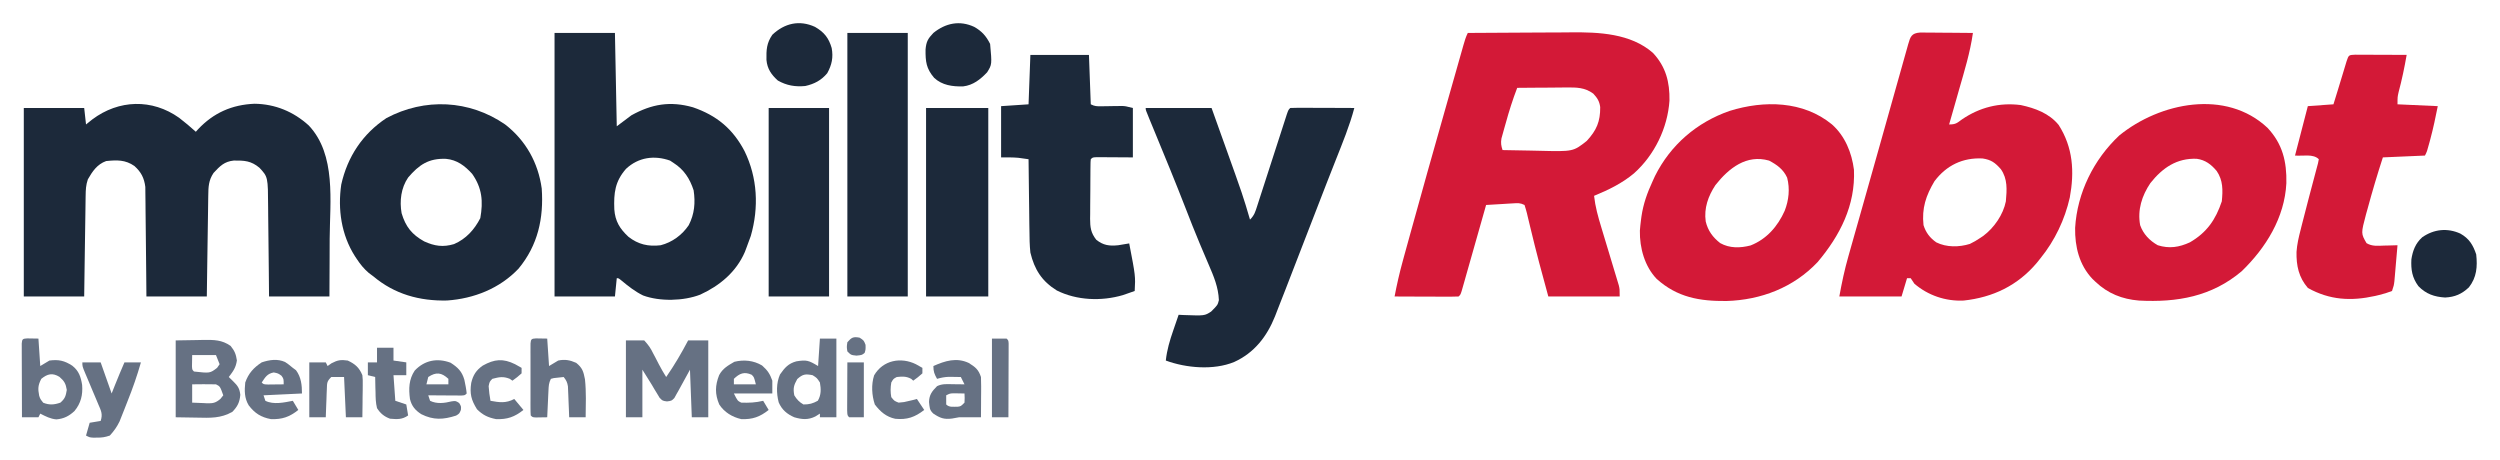
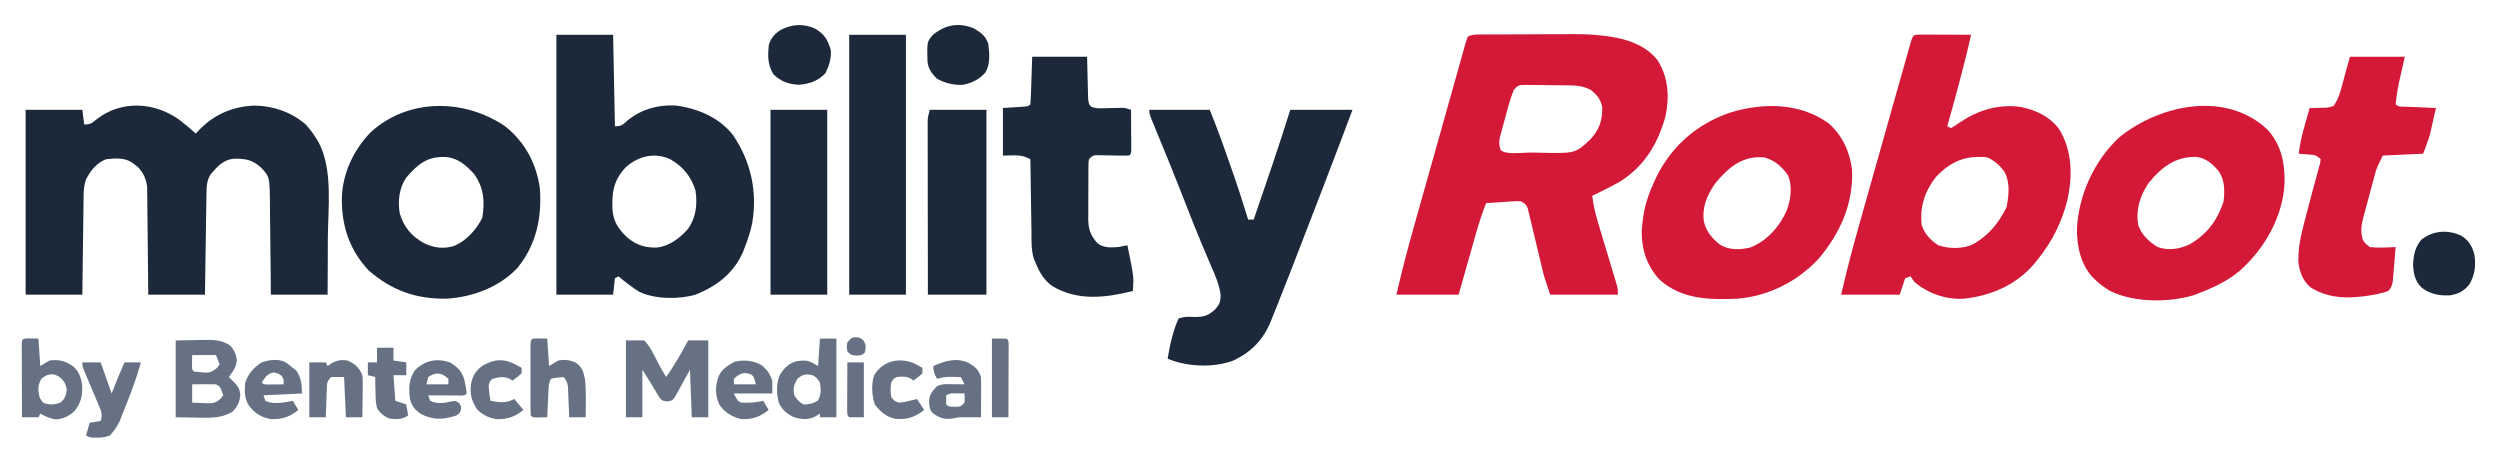
<svg xmlns="http://www.w3.org/2000/svg" width="1366" height="251" viewBox="0 0 1366 251" role="img" aria-label="mobility Robot. by Bentech Medical">
  <g fill="#1c293a">
-     <path d="M0 0 C4.97 2.85 7.53 6.05 9.12 11.56 C10.07 16.69 9.2 20.77 6.69 25.31 C3.45 29.21 -0.37 31.2 -5.31 32.31 C-10.82 32.82 -15.45 32.07 -20.31 29.31 C-23.86 26.1 -26.08 22.93 -26.52 18.04 C-26.62 12.56 -26.46 8.88 -23.31 4.31 C-16.64 -2.01 -8.49 -3.91 0 0 Z " transform="translate(445.3125,14.6875)" />
-     <path d="M0 0 C4.15 2.33 6.55 5.04 8.69 9.31 C9.71 20.54 9.71 20.54 7.06 24.81 C3.4 28.67 -0.59 31.88 -6.07 32.52 C-11.87 32.66 -17.49 31.93 -21.89 27.85 C-26.23 22.74 -26.66 19 -26.59 12.3 C-26.19 7.99 -25.28 6.44 -22.31 3.31 C-15.62 -2.09 -7.94 -3.69 0 0 Z " transform="translate(532.3125,14.6875)" />
-     <path d="M0 0 C10.89 0 21.78 0 33 0 C33.33 16.83 33.66 33.66 34 51 C36.64 49.02 39.28 47.04 42 45 C53.11 38.85 63.18 37.1 75.62 40.62 C88.62 45.08 97.42 52.4 103.81 64.56 C110.93 79.12 111.69 95.4 107.25 110.88 C106.53 112.93 105.79 114.97 105 117 C104.67 117.87 104.35 118.74 104.01 119.64 C99.25 130.66 90.31 138.05 79.63 142.98 C70.56 146.51 57.51 146.82 48.38 143.44 C44.07 141.34 40.38 138.45 36.71 135.39 C35 134 35 134 34 134 C33.67 137.3 33.34 140.6 33 144 C22.11 144 11.22 144 0 144 C0 96.48 0 48.96 0 0 Z M39.06 74.25 C33.03 81.14 32.31 87.45 32.66 96.4 C33.13 102.9 35.66 106.99 40.38 111.38 C45.75 115.58 51.29 116.82 58 116 C64.3 114.39 69.71 110.4 73.33 105.03 C76.48 98.91 77.01 92.76 76 86 C73.9 79.56 70.73 74.66 65 71 C64.38 70.59 63.76 70.17 63.12 69.75 C54.54 66.72 45.84 67.9 39.06 74.25 Z " transform="translate(303,18)" />
-     <path d="M0 0 C10.89 0 21.78 0 33 0 C33 47.52 33 95.04 33 144 C22.11 144 11.22 144 0 144 C0 96.48 0 48.96 0 0 Z " transform="translate(463,18)" />
-     <path d="M0 0 C10.56 0 21.12 0 32 0 C32.33 8.91 32.66 17.82 33 27 C35.22 28.11 36.32 28.1 38.77 28.06 C39.52 28.05 40.26 28.05 41.02 28.04 C42.58 28.01 44.14 27.99 45.7 27.96 C46.45 27.95 47.19 27.95 47.96 27.94 C48.64 27.93 49.32 27.91 50.02 27.9 C52 28 52 28 56 29 C56 37.91 56 46.82 56 56 C45.06 55.94 45.06 55.94 41.61 55.91 C40.72 55.91 39.83 55.9 38.91 55.9 C38.45 55.9 38.45 55.9 36.13 55.89 C34 56 34 56 33 57 C32.86 58.57 32.86 58.57 32.84 60.61 C32.83 61.38 32.82 62.14 32.81 62.93 C32.81 63.35 32.81 63.35 32.8 65.45 C32.79 65.88 32.79 65.88 32.78 68.04 C32.77 69.85 32.76 71.65 32.76 73.46 C32.75 76.22 32.72 78.99 32.69 81.75 C32.68 83.5 32.68 85.26 32.67 87.02 C32.66 87.84 32.65 88.66 32.63 89.51 C32.65 94.18 33 97.2 36 101 C39.84 104.09 43.23 104.5 48 104 C50 103.68 52 103.35 54 103 C57.44 120.86 57.44 120.86 57 129 C55.63 129.49 54.25 129.96 52.88 130.44 C52.11 130.7 51.34 130.97 50.55 131.25 C38.9 134.68 25.36 134.19 14.43 128.71 C6.27 123.67 2.21 117.24 0 108 C-0.43 103.99 -0.49 100 -0.51 95.96 C-0.53 94.85 -0.55 93.73 -0.57 92.57 C-0.61 89.63 -0.64 86.68 -0.67 83.74 C-0.7 80.72 -0.75 77.71 -0.79 74.69 C-0.88 68.79 -0.94 62.9 -1 57 C-2.19 56.83 -3.37 56.66 -4.56 56.5 C-4.89 56.45 -4.89 56.45 -6.57 56.22 C-9.7 55.94 -12.85 56 -16 56 C-16 46.76 -16 37.52 -16 28 C-11.05 27.67 -6.1 27.34 -1 27 C-0.67 18.09 -0.34 9.18 0 0 Z " transform="translate(563,30)" />
-     <path d="M0 0 C3.15 2.42 6.17 4.96 9.12 7.63 C9.52 7.18 9.92 6.73 10.33 6.27 C18.8 -2.73 28.87 -7.17 41.18 -7.68 C52.44 -7.55 62.55 -3.35 70.82 4.18 C85.89 20.13 82.38 45.74 82.25 66 C82.23 70.21 82.22 74.42 82.21 78.62 C82.19 84.96 82.15 91.29 82.12 97.63 C71.23 97.63 60.34 97.63 49.12 97.63 C49.08 93.32 49.04 89.01 49 84.57 C48.97 81.82 48.94 79.08 48.91 76.34 C48.85 71.99 48.8 67.64 48.77 63.29 C48.74 59.79 48.7 56.28 48.65 52.77 C48.64 51.44 48.63 50.1 48.62 48.77 C48.53 32.31 48.53 32.31 43.89 27.3 C39.31 23.48 35.67 23.29 29.88 23.35 C24.69 23.88 22.31 26.34 18.8 30.13 C16.04 34.23 15.98 37.8 15.91 42.68 C15.9 43.28 15.89 43.87 15.88 44.49 C15.85 46.45 15.83 48.4 15.8 50.36 C15.78 51.73 15.76 53.09 15.74 54.45 C15.68 58.03 15.63 61.6 15.58 65.18 C15.53 69.48 15.46 73.77 15.39 78.07 C15.3 84.59 15.21 91.11 15.12 97.63 C4.23 97.63 -6.66 97.63 -17.88 97.63 C-17.92 93.15 -17.96 88.67 -18 84.06 C-18.03 81.21 -18.06 78.37 -18.09 75.53 C-18.15 71.02 -18.2 66.51 -18.23 62 C-18.26 58.36 -18.3 54.72 -18.35 51.09 C-18.36 49.7 -18.37 48.32 -18.38 46.93 C-18.39 44.98 -18.42 43.04 -18.45 41.09 C-18.46 39.99 -18.47 38.88 -18.48 37.74 C-19.11 32.86 -20.73 29.67 -24.45 26.32 C-29.41 22.88 -33.96 23.03 -39.88 23.63 C-44.8 25.38 -47.39 29.28 -49.88 33.63 C-50.95 36.83 -51.04 39.2 -51.09 42.57 C-51.1 43.16 -51.11 43.76 -51.12 44.37 C-51.15 46.34 -51.17 48.3 -51.2 50.27 C-51.22 51.63 -51.24 52.99 -51.26 54.36 C-51.32 57.94 -51.37 61.53 -51.42 65.11 C-51.47 69.42 -51.54 73.72 -51.61 78.02 C-51.7 84.56 -51.79 91.09 -51.88 97.63 C-62.77 97.63 -73.66 97.63 -84.88 97.63 C-84.88 63.64 -84.88 29.65 -84.88 -5.37 C-73.99 -5.37 -63.1 -5.37 -51.88 -5.37 C-51.72 -3.89 -51.72 -3.89 -50.88 3.63 C-49.75 2.72 -48.61 1.81 -47.45 0.88 C-32.98 -9.97 -14.8 -10.51 0 0 Z " transform="translate(97.88281,64.37109)" />
-     <path d="M0 0 C11.3 8.74 18.07 20.94 20 35 C21.14 51.2 17.94 65.99 7.31 78.81 C-2.98 89.63 -17.01 95.17 -31.72 96.19 C-46.77 96.53 -60.39 92.76 -72 83 C-72.81 82.39 -73.63 81.79 -74.47 81.16 C-77.16 78.86 -79.13 76.43 -81.06 73.5 C-81.41 72.98 -81.75 72.46 -82.1 71.93 C-89.51 60.27 -91.51 46.37 -89.54 32.84 C-86.14 17.65 -77.9 5.17 -64.88 -3.46 C-43.9 -14.64 -19.53 -13.45 0 0 Z M-53 29 C-56.88 34.69 -57.74 41.76 -56.56 48.5 C-54.38 55.85 -50.94 60.16 -44.25 63.88 C-38.6 66.47 -33.9 67.17 -27.91 65.37 C-21.38 62.57 -16.76 57.45 -13.56 51.19 C-11.94 42 -12.55 34.79 -18 27 C-22.02 22.58 -26.24 19.35 -32.32 18.79 C-41.75 18.43 -47.01 21.98 -53 29 Z " transform="translate(276,68)" />
-     <path d="M0 0 C10.89 0 21.78 0 33 0 C33 33.99 33 67.98 33 103 C22.11 103 11.22 103 0 103 C0 69.01 0 35.02 0 0 Z " transform="translate(420,59)" />
-     <path d="M0 0 C11.22 0 22.44 0 34 0 C34 33.99 34 67.98 34 103 C22.78 103 11.56 103 0 103 C0 69.01 0 35.02 0 0 Z " transform="translate(506,59)" />
-     <path d="M0 0 C11.88 0 23.76 0 36 0 C37.65 4.62 39.3 9.24 41 14 C42.5 18.18 42.5 18.18 43.12 19.9 C53.19 48.01 53.19 48.01 57 61 C59.43 58.57 59.9 56.73 60.96 53.46 C61.14 52.9 61.32 52.34 61.51 51.75 C62.12 49.89 62.72 48.02 63.32 46.15 C63.74 44.86 64.16 43.56 64.58 42.27 C65.69 38.86 66.79 35.45 67.89 32.03 C69.65 26.57 71.42 21.11 73.19 15.64 C73.81 13.73 74.43 11.82 75.04 9.91 C75.42 8.74 75.8 7.57 76.17 6.41 C76.5 5.38 76.83 4.36 77.17 3.31 C78 1 78 1 79 0 C81.59 -0.09 84.16 -0.12 86.75 -0.1 C87.53 -0.1 88.3 -0.09 89.1 -0.09 C91.59 -0.09 94.08 -0.08 96.56 -0.06 C98.24 -0.06 99.93 -0.05 101.61 -0.05 C105.74 -0.04 109.87 -0.02 114 0 C111.43 9.75 107.57 19.02 103.88 28.38 C102.43 32.05 100.99 35.73 99.54 39.41 C99.17 40.35 98.8 41.3 98.42 42.28 C95.02 50.91 91.69 59.57 88.36 68.24 C85.23 76.36 82.08 84.48 78.93 92.6 C78.05 94.87 77.17 97.14 76.3 99.41 C75.06 102.61 73.81 105.8 72.54 108.99 C71.91 110.61 71.28 112.23 70.66 113.85 C66.23 124.9 59.34 133.81 48.31 138.81 C37.1 143.4 22.14 142.12 11 138 C11.61 132.21 13.16 127.05 15.06 121.56 C15.34 120.74 15.63 119.91 15.92 119.06 C16.61 117.04 17.3 115.02 18 113 C18.94 113.05 19.88 113.09 20.85 113.14 C32.2 113.54 32.2 113.54 35.75 111.25 C39.33 107.67 39.33 107.67 40 105 C39.72 97.93 37.2 92.02 34.43 85.61 C33.03 82.38 31.67 79.13 30.3 75.88 C30.02 75.22 29.74 74.55 29.45 73.87 C26.77 67.5 24.25 61.07 21.75 54.62 C16.4 40.85 10.78 27.19 5.13 13.53 C4.79 12.71 4.45 11.88 4.1 11.03 C3.45 9.47 2.81 7.91 2.16 6.34 C0 1.11 0 1.11 0 0 Z " transform="translate(626,59)" />
-     <path d="M0 0 C4.8 2.69 6.95 6.16 8.69 11.38 C9.42 18.11 8.97 23.92 4.69 29.38 C0.81 33.05 -2.98 34.68 -8.31 34.94 C-14.21 34.58 -18.77 33 -22.92 28.71 C-26.33 24.06 -27.02 19.76 -26.73 14.06 C-25.99 9.29 -24.46 5.31 -20.82 2.03 C-14.44 -2.42 -7.09 -3.2 0 0 Z " transform="translate(1344.312,127.625)" />
+     <path d="M0 0 C5.07 2.88 7.06 6.17 8.62 11.69 C9.04 16.23 7.71 20.34 5.69 24.38 C1.59 28.69 -2.85 30.15 -8.69 30.69 C-14.23 30.49 -18.87 28.85 -22.75 24.88 C-25.87 19.89 -25.79 15.09 -25.31 9.38 C-24.38 5.62 -22.45 3.26 -19.31 1.06 C-13.07 -2.45 -6.59 -2.98 0 0 Z " transform="translate(445.3125,15.625)" />
+     <path d="M0 0 C3.72 2.16 6.36 4.19 7.69 8.38 C8.37 13.54 8.86 19.2 6.19 23.88 C2.99 27.68 -1.48 29.89 -6.33 30.72 C-11.32 30.95 -15.95 29.83 -20.31 27.38 C-23.24 24.69 -25.19 21.75 -25.55 17.77 C-25.8 7.23 -25.8 7.23 -22.7 3.55 C-15.97 -2.17 -8.13 -3.59 0 0 Z " transform="translate(532.3125,15.625)" />
+     <path d="M0 0 C10.23 0 20.46 0 31 0 C31.33 16.5 31.66 33 32 50 C35.71 50 36.22 49.16 38.94 46.75 C46.57 40.66 55.2 38.24 64.93 38.62 C76.88 40.11 88.68 45 96.34 54.56 C106.32 69.21 109.92 85.48 107 103 C106.07 107.48 104.66 111.74 103 116 C102.66 116.88 102.32 117.77 101.98 118.68 C96.85 130.37 87.58 137.4 76 142 C66.76 144.67 53.82 144.58 45.16 140.36 C41.19 137.86 37.55 135.05 34 132 C33.34 132.33 32.68 132.66 32 133 C31.67 135.97 31.34 138.94 31 142 C20.77 142 10.54 142 0 142 C0 95.14 0 48.28 0 0 Z M37.56 72.75 C31.18 79.9 30.29 86 30.66 95.4 C31.16 102.26 33.94 106.24 38.88 110.88 C43.91 114.96 48.55 116.46 55 116.24 C61.99 115.4 67.39 111.13 72 106 C76.39 99.6 77.13 92.58 76 85 C73.54 77.27 69.08 71.82 62.01 67.89 C53.37 64.05 44.29 66.4 37.56 72.75 Z " transform="translate(304,19)" />
+     <path d="M0 0 C10.23 0 20.46 0 31 0 C31 46.86 31 93.72 31 142 C20.77 142 10.54 142 0 142 C0 95.14 0 48.28 0 0 Z " transform="translate(464,19)" />
+     <path d="M0 0 C9.9 0 19.8 0 30 0 C30.31 12.88 30.31 12.88 30.39 16.93 C30.42 17.98 30.45 19.03 30.49 20.12 C30.51 21.2 30.54 22.27 30.57 23.39 C31 26 31 26 32.29 27.36 C34.29 28.11 35.77 28.21 37.91 28.16 C38.65 28.15 39.39 28.14 40.16 28.13 C40.55 28.12 40.55 28.12 42.5 28.06 C44.03 28.03 45.56 28 47.09 27.97 C47.43 27.96 47.43 27.96 49.15 27.92 C51 28 51 28 54 29 C54.03 32.98 54.05 36.96 54.06 40.94 C54.07 42.07 54.08 43.21 54.09 44.38 C54.09 45.46 54.09 46.54 54.1 47.65 C54.1 48.65 54.11 49.65 54.11 50.68 C54 53 54 53 53 54 C51.53 54.06 50.06 54.06 48.6 54.03 C48.15 54.02 48.15 54.02 45.9 53.99 C44.01 53.96 42.12 53.92 40.24 53.87 C39.34 53.86 38.45 53.85 37.54 53.84 C36.71 53.82 35.89 53.81 35.05 53.79 C33 54 33 54 31 56 C30.74 57.69 30.74 57.69 30.73 59.73 C30.72 60.49 30.71 61.26 30.7 62.04 C30.7 62.46 30.7 62.46 30.7 64.55 C30.7 64.98 30.7 64.98 30.69 67.13 C30.68 68.93 30.68 70.74 30.68 72.54 C30.69 75.29 30.66 78.04 30.64 80.79 C30.64 82.55 30.64 84.3 30.64 86.05 C30.63 86.87 30.62 87.69 30.61 88.54 C30.65 94.18 31.77 97.39 35.5 101.75 C38.85 104.54 42.87 104.29 47 104 C48.67 103.69 50.34 103.36 52 103 C55.57 120.34 55.57 120.34 55 128 C40.19 131.73 24.85 133.58 11.06 125.38 C6.54 122.08 4.12 118.11 2 113 C1.66 112.2 1.32 111.41 0.97 110.59 C-0.65 105.64 -0.36 100.41 -0.41 95.26 C-0.43 94.13 -0.45 93.01 -0.47 91.85 C-0.52 88.88 -0.56 85.92 -0.6 82.95 C-0.64 79.91 -0.69 76.87 -0.74 73.84 C-0.84 67.89 -0.92 61.95 -1 56 C-6.34 53.15 -9.11 54 -16 54 C-16 45.42 -16 36.84 -16 28 C-9.06 27.56 -9.06 27.56 -6.88 27.43 C-2.11 27.11 -2.11 27.11 -1 26 C-0.84 24.08 -0.75 22.15 -0.68 20.21 C-0.65 19.16 -0.61 18.11 -0.57 17.02 C-0.55 16.35 -0.55 16.35 -0.44 12.94 C-0.29 8.67 -0.15 4.4 0 0 Z " transform="translate(564,31)" />
+     <path d="M0 0 C3.15 2.42 6.17 4.96 9.12 7.63 C9.52 7.18 9.92 6.73 10.33 6.27 C18.8 -2.73 28.87 -7.17 41.18 -7.68 C51.38 -7.56 61.41 -4.13 69.12 2.63 C71.47 5.12 73.34 7.7 75.12 10.63 C75.51 11.27 75.9 11.92 76.3 12.58 C84.1 27.58 81.36 48.12 81.25 64.54 C81.23 68.68 81.22 72.81 81.21 76.95 C81.19 83.17 81.15 89.4 81.12 95.63 C70.89 95.63 60.66 95.63 50.12 95.63 C50.08 91.39 50.04 87.15 50 82.79 C49.97 80.09 49.94 77.39 49.91 74.69 C49.85 70.42 49.8 66.14 49.77 61.87 C49.74 58.42 49.7 54.97 49.65 51.52 C49.64 50.21 49.63 48.9 49.62 47.59 C49.53 31.19 49.53 31.19 44.58 26.03 C39.79 21.83 36.21 21.28 29.88 21.35 C23.93 21.95 20.78 25.68 17.1 30.07 C14.87 33.62 14.97 37.49 14.91 41.59 C14.9 42.18 14.89 42.76 14.88 43.37 C14.85 45.29 14.83 47.22 14.8 49.14 C14.78 50.48 14.76 51.82 14.74 53.16 C14.68 56.68 14.63 60.2 14.58 63.72 C14.53 67.94 14.46 72.17 14.39 76.39 C14.3 82.8 14.21 89.22 14.12 95.63 C3.89 95.63 -6.34 95.63 -16.88 95.63 C-16.92 91.22 -16.96 86.82 -17 82.28 C-17.03 79.48 -17.06 76.68 -17.09 73.88 C-17.15 69.45 -17.2 65.01 -17.23 60.57 C-17.26 56.99 -17.3 53.41 -17.35 49.83 C-17.36 48.47 -17.37 47.11 -17.38 45.75 C-17.39 43.83 -17.42 41.92 -17.45 40 C-17.46 38.91 -17.47 37.83 -17.48 36.7 C-18.03 32.46 -19.45 29.16 -22.42 25.98 C-22.92 25.6 -23.43 25.21 -23.95 24.82 C-24.45 24.42 -24.96 24.02 -25.48 23.61 C-29.8 20.59 -34.82 21.11 -39.88 21.63 C-45.05 23.56 -48.64 28.04 -50.97 32.91 C-52 35.98 -52.16 38.47 -52.2 41.7 C-52.21 42.29 -52.22 42.88 -52.23 43.48 C-52.26 45.4 -52.28 47.32 -52.3 49.24 C-52.32 50.58 -52.34 51.92 -52.36 53.26 C-52.41 56.77 -52.45 60.28 -52.48 63.79 C-52.53 68 -52.59 72.22 -52.65 76.44 C-52.74 82.84 -52.81 89.23 -52.88 95.63 C-63.11 95.63 -73.34 95.63 -83.88 95.63 C-83.88 62.3 -83.88 28.97 -83.88 -5.37 C-73.65 -5.37 -63.42 -5.37 -52.88 -5.37 C-52.55 -2.73 -52.22 -0.09 -51.88 2.63 C-48.34 2.63 -47.79 2 -45.13 -0.18 C-31.63 -10.69 -13.69 -9.72 0 0 Z " transform="translate(97.88281,65.37109)" />
+     <path d="M0 0 C10.85 8.62 17.13 20.38 19 34 C20.11 49.91 17.07 64.57 6.81 77.31 C-3.2 87.92 -17.42 93.2 -31.72 94.19 C-48.38 94.57 -62.1 89.69 -74.56 78.75 C-85.21 67.42 -89.5 54.05 -89.21 38.69 C-88.65 25.26 -82.72 12.87 -73.47 3.25 C-52.94 -15.46 -22.33 -15.18 0 0 Z M-54 28 C-57.9 33.67 -58.7 40.73 -57.6 47.46 C-55.38 55.13 -51.12 60.09 -44.19 63.94 C-38.57 66.48 -33.89 67.12 -27.94 65.41 C-21.06 62.51 -15.91 56.66 -12.5 50.12 C-11.03 40.95 -11.51 33.76 -17 26 C-21.35 21.27 -25.75 17.39 -32.32 16.79 C-42.56 16.39 -47.47 20.48 -54 28 Z " transform="translate(276,69)" />
+     <path d="M0 0 C10.23 0 20.46 0 31 0 C31 33.33 31 66.66 31 101 C20.77 101 10.54 101 0 101 C0 67.67 0 34.34 0 0 Z " transform="translate(421,60)" />
+     <path d="M0 0 C10.23 0 20.46 0 31 0 C31 33.33 31 66.66 31 101 C20.44 101 9.88 101 -1 101 C-1.02 88.42 -1.04 75.84 -1.05 63.27 C-1.06 57.43 -1.06 51.58 -1.08 45.74 C-1.09 40.11 -1.09 34.48 -1.09 28.84 C-1.1 26.69 -1.1 24.54 -1.11 22.39 C-1.11 19.38 -1.11 16.37 -1.11 13.36 C-1.12 12.47 -1.12 11.57 -1.12 10.65 C-1.12 9.83 -1.12 9.01 -1.12 8.16 C-1.12 7.45 -1.12 6.74 -1.12 6.01 C-1 4 -1 4 0 0 Z " transform="translate(508,60)" />
+     <path d="M0 0 C10.89 0 21.78 0 33 0 C35.38 5.94 37.72 11.83 39.84 17.85 C40.09 18.55 40.34 19.26 40.59 19.98 C41.11 21.45 41.64 22.93 42.15 24.4 C42.93 26.6 43.71 28.8 44.49 31 C47.89 40.6 51.03 50.26 54 60 C54.99 60 55.98 60 57 60 C63.87 40.06 70.73 20.14 77 0 C88.22 0 99.44 0 111 0 C106.27 12.67 101.46 25.31 96.62 37.94 C96.24 38.95 95.85 39.96 95.45 41.01 C89.78 55.81 84.07 70.6 78.31 85.38 C77.99 86.2 77.67 87.03 77.34 87.88 C75.24 93.26 73.13 98.63 71 104 C70.69 104.78 70.38 105.56 70.06 106.37 C69.13 108.7 68.19 111.02 67.25 113.34 C66.98 114.04 66.7 114.73 66.41 115.45 C62.22 125.72 55.85 132.26 45.84 137.03 C34.97 141.06 20.6 140.47 10 136 C11.25 128.55 12.81 120.89 16 114 C19.14 112.95 21.04 113.02 24.31 113.19 C29.66 113.23 32.07 112.63 36 109 C38.56 106.02 39.02 104.6 38.9 100.66 C38.08 94.98 35.69 89.84 33.43 84.61 C32.03 81.38 30.67 78.13 29.31 74.89 C29.03 74.23 28.75 73.56 28.46 72.88 C25.76 66.46 23.21 59.99 20.69 53.5 C17.51 45.34 14.28 37.2 10.98 29.09 C10.63 28.24 10.29 27.39 9.93 26.52 C8.22 22.31 6.5 18.11 4.77 13.91 C4.15 12.37 3.52 10.84 2.89 9.3 C2.6 8.59 2.31 7.88 2.01 7.15 C0 2.23 0 2.23 0 0 Z " transform="translate(628,60)" />
+     <path d="M0 0 C4.39 2.51 6.36 5.68 7.69 10.5 C8.59 16.43 8.04 21.58 5 26.8 C2.1 30.55 -1.06 32.15 -5.71 32.88 C-11.64 33.17 -16.56 32.18 -21.31 28.5 C-24.83 24.84 -25.59 21.04 -25.81 16.06 C-25.58 10.84 -24.72 6.57 -21.31 2.5 C-15 -2.53 -7.33 -3.05 0 0 Z " transform="translate(1344.312,128.5)" />
  </g>
  <g fill="#d31937">
-     <path d="M0 0 C8.98 -0.07 17.96 -0.12 26.94 -0.16 C31.11 -0.17 35.29 -0.19 39.46 -0.23 C43.5 -0.26 47.54 -0.28 51.58 -0.28 C53.1 -0.29 54.63 -0.3 56.16 -0.32 C71.57 -0.48 89.01 0.22 101.19 10.92 C108.23 18.49 110.37 26.81 110.2 36.99 C109.19 51.98 101.98 66.75 90.8 76.73 C84.27 82.19 76.83 85.79 69 89 C69.66 94.96 71.19 100.44 72.94 106.17 C73.08 106.65 73.08 106.65 73.81 109.07 C75.03 113.14 76.27 117.21 77.5 121.28 C78.4 124.26 79.3 127.25 80.19 130.23 C80.33 130.69 80.33 130.69 81.04 133.02 C81.17 133.45 81.17 133.45 81.82 135.62 C82.05 136.37 82.28 137.12 82.51 137.9 C83 140 83 140 83 144 C70.13 144 57.26 144 44 144 C40.56 131.62 37.27 119.25 34.29 106.76 C33.79 104.66 33.28 102.56 32.77 100.46 C32.62 99.83 32.47 99.19 32.32 98.53 C31.94 97 31.48 95.5 31 94 C28.6 92.8 27.32 92.96 24.65 93.12 C24.22 93.15 24.22 93.15 22.07 93.27 C21.18 93.32 20.29 93.38 19.38 93.44 C18.48 93.49 17.58 93.54 16.66 93.6 C14.44 93.73 12.22 93.86 10 94 C9.83 94.61 9.65 95.22 9.48 95.85 C7.85 101.61 6.21 107.36 4.58 113.11 C3.73 116.07 2.89 119.03 2.06 121.99 C1.09 125.39 0.13 128.79 -0.84 132.18 C-1.14 133.25 -1.44 134.32 -1.75 135.42 C-2.03 136.4 -2.31 137.38 -2.6 138.39 C-2.85 139.26 -3.09 140.12 -3.35 141.02 C-4 143 -4 143 -5 144 C-7.59 144.09 -10.16 144.12 -12.75 144.1 C-13.53 144.1 -14.3 144.09 -15.1 144.09 C-17.59 144.09 -20.08 144.08 -22.56 144.06 C-24.24 144.06 -25.93 144.05 -27.61 144.05 C-31.74 144.04 -35.87 144.02 -40 144 C-38.77 137.49 -37.31 131.1 -35.55 124.71 C-35.31 123.82 -35.06 122.92 -34.81 121.99 C-33.98 118.97 -33.15 115.95 -32.31 112.94 C-32.02 111.88 -31.73 110.83 -31.43 109.75 C-25.23 87.21 -18.86 64.71 -12.48 42.22 C-11.69 39.43 -10.9 36.65 -10.11 33.86 C-8.86 29.45 -7.6 25.03 -6.34 20.61 C-5.88 18.96 -5.41 17.31 -4.94 15.66 C-4.3 13.39 -3.65 11.12 -3 8.85 C-2.81 8.18 -2.62 7.51 -2.43 6.82 C-1.75 4.45 -1.11 2.21 0 0 Z M27 30 C24.56 36.34 22.55 42.7 20.75 49.25 C20.47 50.23 20.19 51.21 19.9 52.22 C19.64 53.16 19.38 54.11 19.11 55.08 C18.99 55.5 18.99 55.5 18.39 57.65 C17.98 60.13 18.21 61.64 19 64 C23.94 64.12 28.89 64.21 33.83 64.27 C35.51 64.3 37.19 64.33 38.86 64.38 C57.59 64.85 57.59 64.85 65 59 C70.35 53.21 72.43 48.42 72.35 40.51 C71.89 37.23 70.78 35.56 68.58 33.16 C63.93 29.75 59.38 29.73 53.86 29.8 C53.09 29.81 52.32 29.81 51.52 29.81 C49.08 29.82 46.63 29.85 44.19 29.88 C42.52 29.89 40.86 29.89 39.2 29.9 C35.13 29.92 31.07 29.96 27 30 Z " transform="translate(802,18)" />
-     <path d="M0 0 C1.34 0 2.69 0.01 4.03 0.03 C4.74 0.03 5.45 0.04 6.17 0.04 C8.44 0.05 10.7 0.08 12.96 0.1 C14.49 0.11 16.03 0.12 17.56 0.13 C21.32 0.15 25.08 0.19 28.84 0.23 C27.33 10.88 24.17 21.1 21.21 31.41 C20.69 33.24 20.17 35.07 19.65 36.9 C18.38 41.34 17.11 45.79 15.84 50.23 C19.37 50.23 20.06 49.54 22.84 47.48 C32.49 40.89 43.32 38.13 54.98 39.63 C62.82 41.32 70.48 44.12 75.68 50.49 C83.58 62.85 84.36 76.07 81.77 90.16 C79.06 102.18 73.58 113.68 65.84 123.23 C65.16 124.08 64.48 124.93 63.78 125.81 C53.29 138.26 39.77 144.72 23.78 146.45 C13.93 146.92 4.29 143.64 -3.16 137.23 C-3.53 136.67 -3.9 136.11 -4.28 135.54 C-4.57 135.11 -4.86 134.67 -5.16 134.23 C-5.82 134.23 -6.48 134.23 -7.16 134.23 C-8.15 137.53 -9.14 140.83 -10.16 144.23 C-21.38 144.23 -32.6 144.23 -44.16 144.23 C-42.8 136.71 -41.29 129.58 -39.21 122.29 C-38.91 121.24 -38.62 120.19 -38.31 119.1 C-37.5 116.23 -36.68 113.35 -35.87 110.47 C-34.99 107.41 -34.13 104.34 -33.26 101.28 C-32.14 97.3 -31.01 93.33 -29.89 89.36 C-27.23 79.99 -24.58 70.61 -21.95 61.23 C-20.28 55.27 -18.6 49.3 -16.92 43.34 C-15.73 39.15 -14.55 34.95 -13.38 30.76 C-12.27 26.78 -11.15 22.81 -10.02 18.83 C-9.6 17.36 -9.19 15.88 -8.78 14.41 C-8.21 12.38 -7.64 10.36 -7.07 8.34 C-6.98 8.04 -6.98 8.04 -6.57 6.54 C-5.34 2.26 -4.76 0.34 0 0 Z M7.84 81.23 C3.16 89.09 0.84 96.03 1.84 105.23 C3.12 109.32 5.33 112.21 8.84 114.66 C14.42 117.44 21.3 117.33 27.18 115.5 C29.2 114.54 30.99 113.49 32.84 112.23 C33.37 111.88 33.9 111.53 34.44 111.16 C40.39 106.75 45.41 99.49 46.84 92.23 C47.4 85.95 47.86 79.97 44.08 74.63 C40.92 71.07 38.8 69.53 34.13 68.81 C23.29 68.28 14.4 72.54 7.84 81.23 Z " transform="translate(1049.165,17.77295)" />
-     <path d="M0 0 C1.31 0 2.61 0.01 3.92 0.02 C4.26 0.02 4.26 0.02 6 0.02 C8.2 0.03 10.4 0.04 12.6 0.05 C14.09 0.06 15.58 0.06 17.07 0.06 C20.73 0.08 24.38 0.09 28.04 0.11 C26.84 7.01 25.44 13.73 23.63 20.48 C23.04 23.11 23.04 23.11 23.04 27.11 C26.67 27.28 26.67 27.28 45.04 28.11 C43.82 34.2 42.6 40.14 40.98 46.11 C40.8 46.77 40.63 47.42 40.45 48.09 C39.17 52.85 39.17 52.85 38.04 55.11 C30.45 55.44 22.86 55.77 15.04 56.11 C12.02 65.43 9.22 74.78 6.67 84.24 C6.39 85.22 6.12 86.2 5.83 87.22 C3.06 97.69 3.06 97.69 6.12 102.98 C9.19 104.8 12.24 104.43 15.73 104.3 C16.43 104.29 17.13 104.27 17.86 104.26 C19.58 104.22 21.31 104.17 23.04 104.11 C22.73 107.72 22.42 111.32 22.1 114.93 C22.02 115.95 21.93 116.97 21.84 118.03 C21.75 119.01 21.67 120 21.58 121.01 C21.5 121.91 21.42 122.82 21.34 123.75 C21.04 126.11 21.04 126.11 20.04 129.11 C17.65 130.03 15.46 130.71 12.98 131.3 C12.62 131.39 12.62 131.39 10.82 131.82 C-2.36 134.73 -13.93 134.11 -25.9 127.49 C-30.95 121.67 -32.29 115.26 -32.14 107.73 C-31.85 103.58 -30.94 99.69 -29.9 95.68 C-29.68 94.8 -29.46 93.93 -29.24 93.03 C-28.04 88.23 -26.79 83.45 -25.53 78.66 C-25.2 77.41 -24.87 76.16 -24.54 74.91 C-23.74 71.85 -22.93 68.79 -22.11 65.74 C-21.81 64.63 -21.52 63.52 -21.22 62.38 C-20.95 61.39 -20.68 60.39 -20.41 59.37 C-20.26 58.63 -20.11 57.88 -19.96 57.11 C-23.06 54.01 -28.59 55.48 -32.96 55.11 C-31.8 50.66 -31.8 50.66 -25.96 28.11 C-21.34 27.78 -16.72 27.45 -11.96 27.11 C-11.38 25.24 -10.8 23.36 -10.21 21.43 C-10.11 21.11 -10.11 21.11 -9.62 19.53 C-8.68 16.48 -7.75 13.44 -6.84 10.39 C-6.66 9.8 -6.48 9.21 -6.3 8.6 C-5.79 6.93 -5.29 5.27 -4.79 3.6 C-3.63 0.14 -3.63 0.14 0 0 Z " transform="translate(1286.959,29.88647)" />
-     <path d="M0 0 C7.11 6.31 10.82 15.43 12 24.75 C12.86 44.18 4.37 60.71 -7.85 75.2 C-21.04 89.14 -38.81 95.92 -57.67 96.47 C-72.35 96.6 -84.45 94.52 -95.74 84.45 C-102.37 77.55 -105.12 67.5 -104.97 58.07 C-104.83 56.14 -104.63 54.23 -104.38 52.31 C-104.29 51.62 -104.2 50.93 -104.1 50.22 C-103.09 43.34 -100.93 37.32 -98 31 C-97.58 30.08 -97.16 29.16 -96.73 28.21 C-88.22 11.17 -73.84 -1.2 -55.9 -7.41 C-37.16 -13.24 -15.76 -12.97 0 0 Z M-63.68 33.12 C-67.66 39.15 -70.01 45.72 -69 53 C-67.78 58.07 -65.17 61.63 -61.08 64.83 C-55.91 67.73 -50.13 67.57 -44.5 66.12 C-35.68 62.67 -29.62 55.64 -25.84 47.16 C-23.59 41.38 -22.92 35.19 -24.5 29.09 C-26.56 24.54 -30.07 22.01 -34.38 19.75 C-46.69 16.23 -56.34 23.84 -63.68 33.12 Z " transform="translate(1001,68)" />
-     <path d="M0 0 C8.23 8.77 10.56 18.47 10.3 30.27 C9.35 49.08 -0.89 65.56 -14.09 78.34 C-30.5 92.21 -49.35 95.48 -70.27 94.38 C-79.44 93.61 -87.26 90.52 -93.97 84.15 C-94.52 83.63 -95.07 83.1 -95.64 82.56 C-102.87 74.95 -105.29 64.95 -105.12 54.69 C-104 35.52 -94.99 17.29 -80.97 4.15 C-58.79 -13.86 -22.71 -21.31 0 0 Z M-63.97 30.15 C-68.64 37.06 -71.13 44.82 -69.59 53.19 C-67.88 58.05 -64.42 61.64 -59.97 64.15 C-53.72 66.12 -48.3 65.28 -42.42 62.57 C-33.18 57.23 -28.3 50.14 -24.97 40.15 C-24.38 34.08 -24.26 28.76 -27.76 23.59 C-30.8 19.99 -33.92 17.58 -38.66 16.91 C-49.57 16.48 -57.35 21.84 -63.97 30.15 Z " transform="translate(1238.969,69.84766)" />
+     <path d="M0 0 C0.65 -0 1.3 -0.01 1.96 -0.02 C4.11 -0.03 6.27 -0.04 8.42 -0.04 C9.16 -0.04 9.9 -0.05 10.66 -0.05 C14.59 -0.07 18.52 -0.07 22.44 -0.08 C26.46 -0.08 30.48 -0.11 34.49 -0.14 C37.61 -0.16 40.73 -0.16 43.85 -0.16 C45.33 -0.17 46.81 -0.17 48.28 -0.19 C56.1 -0.25 63.61 0.09 71.32 1.51 C71.96 1.63 72.6 1.75 73.27 1.87 C81.87 3.62 90.19 7.18 95.58 14.37 C101.37 23.73 101.95 34.21 99.69 44.85 C95.5 59.83 88.07 72.15 74.69 80.47 C69.78 83.21 64.76 85.73 59.69 88.16 C60.35 94.13 61.89 99.63 63.63 105.36 C63.78 105.84 63.78 105.84 64.5 108.27 C65.42 111.32 66.34 114.37 67.26 117.41 C68.18 120.47 69.1 123.53 70.02 126.59 C70.59 128.49 71.16 130.39 71.74 132.29 C71.99 133.15 72.25 134.01 72.52 134.89 C72.74 135.65 72.97 136.4 73.21 137.18 C73.69 139.16 73.69 139.16 73.69 142.16 C61.48 142.16 49.27 142.16 36.69 142.16 C33.32 132.04 33.32 132.04 32.48 128.5 C32.29 127.71 32.1 126.91 31.91 126.09 C31.71 125.27 31.52 124.45 31.32 123.6 C30.89 121.82 30.45 120.03 30.02 118.25 C29.35 115.47 28.68 112.69 28.03 109.91 C27.38 107.2 26.73 104.49 26.07 101.79 C25.87 100.95 25.68 100.12 25.48 99.26 C25.29 98.48 25.1 97.71 24.9 96.92 C24.82 96.58 24.82 96.58 24.41 94.86 C23.53 92.78 22.7 92.16 20.69 91.16 C18.61 91.03 18.61 91.03 16.24 91.18 C15.4 91.24 14.55 91.29 13.68 91.34 C13.23 91.37 13.23 91.37 11.01 91.54 C10.11 91.59 9.22 91.65 8.3 91.71 C6.1 91.85 3.89 92 1.69 92.16 C-0.64 98.06 -2.51 104.03 -4.23 110.13 C-4.49 111.05 -4.75 111.97 -5.02 112.92 C-5.85 115.83 -6.67 118.75 -7.49 121.66 C-8.06 123.65 -8.62 125.64 -9.19 127.62 C-10.57 132.47 -11.94 137.31 -13.31 142.16 C-24.53 142.16 -35.75 142.16 -47.31 142.16 C-44.6 130.36 -41.6 118.69 -38.31 107.04 C-37.83 105.34 -37.35 103.64 -36.87 101.93 C-35.61 97.45 -34.35 92.97 -33.09 88.48 C-32.04 84.78 -31 81.09 -29.96 77.39 C-27.91 70.1 -25.85 62.82 -23.8 55.53 C-21.56 47.6 -19.33 39.67 -17.11 31.74 C-15.99 27.73 -14.86 23.73 -13.73 19.72 C-13.24 17.98 -12.76 16.24 -12.27 14.5 C-11.63 12.19 -10.98 9.88 -10.32 7.56 C-10.14 6.91 -9.96 6.26 -9.78 5.58 C-9.35 4.09 -8.83 2.62 -8.31 1.16 C-5.57 -0.2 -2.99 0.01 0 0 Z M16.82 30.32 C15.65 33.26 14.67 36.14 13.83 39.2 C13.68 39.76 13.53 40.32 13.37 40.89 C13.05 42.07 12.73 43.25 12.42 44.43 C11.94 46.23 11.45 48.02 10.95 49.81 C10.64 50.96 10.33 52.11 10.02 53.26 C9.88 53.78 9.88 53.78 9.17 56.4 C8.7 59.12 8.72 60.61 9.69 63.16 C12.43 65.9 21.75 64.48 25.6 64.51 C27.27 64.53 28.94 64.55 30.61 64.59 C50.44 65.05 50.44 65.05 58.61 57.36 C63.6 52.01 65.28 46.96 65.14 39.67 C64.39 35.45 62.05 32.72 58.69 30.16 C54.32 27.96 50.44 27.83 45.65 27.79 C44.89 27.78 44.13 27.77 43.34 27.76 C41.74 27.75 40.13 27.74 38.53 27.74 C36.07 27.72 33.61 27.67 31.15 27.62 C29.59 27.61 28.03 27.61 26.47 27.6 C26.1 27.59 26.1 27.59 24.24 27.54 C19.19 27.59 19.19 27.59 16.82 30.32 Z " transform="translate(810.3071,18.83887)" />
+     <path d="M0 0 C1.31 0 2.61 0.01 3.92 0.02 C4.26 0.02 4.26 0.02 6 0.02 C8.2 0.03 10.4 0.04 12.6 0.05 C14.09 0.06 15.58 0.06 17.07 0.06 C20.73 0.08 24.38 0.09 28.04 0.11 C24.3 16.94 19.63 33.51 15.04 50.11 C15.37 50.28 15.37 50.28 17.04 51.11 C19.26 49.82 19.26 49.82 21.98 47.93 C32.11 41.22 43.01 37.87 55.25 39.55 C63.5 41.37 70.72 44.54 75.95 51.38 C83.41 63.24 83.61 77.39 80.59 90.76 C77.67 102.18 72.43 112.95 65.04 122.11 C64.74 122.5 64.74 122.5 63.21 124.47 C53.2 136.62 39.35 142.67 23.99 144.34 C14.13 144.81 4.49 141.53 -2.96 135.11 C-4.2 133.43 -4.2 133.43 -4.96 132.11 C-5.95 132.44 -6.94 132.77 -7.96 133.11 C-8.95 136.08 -9.94 139.05 -10.96 142.11 C-21.52 142.11 -32.08 142.11 -42.96 142.11 C-40.02 129.18 -36.63 116.44 -33.02 103.68 C-32.43 101.57 -31.84 99.47 -31.25 97.37 C-29.74 92.02 -28.23 86.66 -26.71 81.31 C-25.23 76.07 -23.75 70.82 -22.27 65.57 C-19.88 57.09 -17.48 48.61 -15.08 40.13 C-14.12 36.74 -13.17 33.35 -12.21 29.96 C-11.08 25.94 -9.94 21.92 -8.8 17.9 C-8.37 16.4 -7.95 14.9 -7.53 13.4 C-6.95 11.34 -6.36 9.28 -5.78 7.23 C-5.61 6.62 -5.44 6.01 -5.26 5.38 C-3.76 0.14 -3.76 0.14 0 0 Z M8.8 77.86 C2.68 85.71 -0.06 94.23 1.04 104.11 C2.75 109.03 5.71 112.23 10.04 115.11 C16.12 117.14 23.49 117.26 29.35 114.49 C37.72 109.52 43.15 103.02 47.42 94.3 C48.65 88.01 49.47 80.95 46.35 75.11 C43.91 71.54 40.92 69.05 37.04 67.11 C25.22 65.8 16.88 69.23 8.8 77.86 Z " transform="translate(1048.959,18.88647)" />
+     <path d="M0 0 C9.9 0 19.8 0 30 0 C28.06 8.5 28.06 8.5 27.46 11.13 C26.34 16.07 25.45 20.95 25 26 C26.62 27.62 28.46 27.22 30.69 27.32 C31.64 27.36 32.58 27.4 33.55 27.44 C34.05 27.46 34.05 27.46 36.56 27.56 C37.56 27.61 38.56 27.65 39.58 27.69 C42.06 27.8 44.53 27.9 47 28 C46.41 30.67 45.8 33.33 45.19 36 C45.02 36.74 44.86 37.49 44.69 38.25 C44.51 39 44.34 39.74 44.17 40.5 C44.02 41.17 43.86 41.84 43.71 42.53 C42.69 46.09 41.3 49.53 40 53 C32.74 53.33 25.48 53.66 18 54 C14.62 60.75 14.62 60.75 13.82 63.71 C13.63 64.37 13.45 65.03 13.26 65.71 C13.08 66.4 12.89 67.1 12.7 67.81 C12.6 68.18 12.6 68.18 12.1 70.03 C11.69 71.57 11.28 73.11 10.87 74.65 C10.25 77 9.61 79.34 8.96 81.68 C8.56 83.18 8.16 84.68 7.77 86.19 C7.57 86.88 7.38 87.58 7.18 88.29 C6.09 92.51 5.85 95.68 7 100 C8.61 102.36 8.61 102.36 11 104 C13.58 104.29 15.7 104.38 18.25 104.25 C18.9 104.23 19.55 104.21 20.22 104.2 C21.81 104.15 23.41 104.08 25 104 C24.72 107.44 24.43 110.88 24.12 114.31 C24.05 115.29 23.97 116.27 23.89 117.27 C23.8 118.21 23.72 119.15 23.63 120.11 C23.56 120.98 23.49 121.84 23.41 122.73 C22.99 125.05 22.57 126.26 21 128 C18.91 128.74 17.03 129.26 14.88 129.69 C14.57 129.75 14.57 129.75 13.01 130.06 C1.26 132.22 -11.3 132.7 -21.68 125.9 C-25.81 122.3 -27.75 117.07 -28.19 111.72 C-28.23 105.71 -27.45 100.37 -25.94 94.56 C-25.72 93.69 -25.51 92.82 -25.28 91.92 C-24.09 87.12 -22.83 82.35 -21.54 77.58 C-20.88 75.1 -20.22 72.62 -19.56 70.14 C-19.07 68.33 -18.56 66.52 -18.06 64.71 C-17.76 63.61 -17.47 62.5 -17.16 61.36 C-16.89 60.38 -16.62 59.39 -16.34 58.37 C-16.23 57.59 -16.11 56.81 -16 56 C-18.5 53.5 -19.67 53.64 -23.12 53.38 C-24.04 53.3 -24.95 53.23 -25.88 53.15 C-26.58 53.1 -27.28 53.05 -28 53 C-27.34 47.34 -26.01 42.04 -24.44 36.56 C-24.32 36.15 -24.32 36.15 -23.73 34.06 C-23.16 32.04 -22.58 30.02 -22 28 C-21.1 28 -20.19 27.99 -19.26 27.99 C-18.07 27.95 -16.88 27.92 -15.69 27.88 C-15.09 27.88 -14.5 27.88 -13.88 27.88 C-12.14 27.8 -12.14 27.8 -9 27 C-5.49 22.15 -4.38 15.84 -2.81 10.12 C-2.35 8.45 -2.35 8.45 0 0 Z " transform="translate(1284,31)" />
+     <path d="M0 0 C7.6 6.52 11.65 15.47 12.9 25.31 C13.86 43.46 6.49 60.03 -5.04 73.69 C-16.52 86.37 -32.69 94.53 -49.79 95.91 C-65.1 96.53 -79.88 96.32 -92.04 85.69 C-99.1 78.34 -102.16 68.87 -102.01 58.75 C-101.87 56.82 -101.66 54.92 -101.41 53 C-101.32 52.31 -101.23 51.62 -101.14 50.91 C-100.12 44.03 -97.97 38 -95.04 31.69 C-94.6 30.75 -94.17 29.82 -93.73 28.86 C-85.3 12.15 -71.6 0.39 -53.93 -5.72 C-36.07 -11.27 -15.68 -11.34 0 0 Z M-61.93 33.03 C-66.36 39.34 -69.1 45.85 -68.04 53.69 C-66.8 59.17 -63.64 62.8 -59.34 66.3 C-54.11 69.45 -48.41 69.3 -42.6 67.88 C-33.53 64.33 -26.68 56.54 -22.84 47.82 C-20.57 41.82 -19.46 34.4 -22.16 28.31 C-25.46 23.69 -29.46 20.18 -35.04 18.69 C-46.81 17.58 -54.75 24.17 -61.93 33.03 Z " transform="translate(999.0352,67.3125)" />
+     <path d="M0 0 C7.78 8.38 9.77 18.35 9.53 29.49 C8.6 47.77 -1.18 64.9 -14.54 76.98 C-21.15 82.64 -28.68 86.24 -36.75 89.38 C-37.66 89.74 -38.58 90.1 -39.53 90.47 C-53.29 94.83 -72.7 94.82 -85.75 88.38 C-88.72 86.63 -91.25 84.74 -93.75 82.38 C-94.23 81.92 -94.71 81.47 -95.2 81.01 C-101.98 73.78 -104.06 63.53 -103.89 53.91 C-102.82 35.53 -94.35 17.01 -80.75 4.38 C-58.65 -13.46 -22.74 -21.16 0 0 Z M-64.75 29.38 C-69.47 36.28 -71.83 44 -70.41 52.38 C-68.6 57.66 -64.43 61.54 -59.75 64.38 C-53.59 66.43 -48.08 65.53 -42.27 62.86 C-32.66 57.2 -27.23 49.81 -23.75 39.38 C-23.16 33.36 -23 28 -26.47 22.88 C-29.79 18.97 -33.2 15.88 -38.44 15.14 C-49.97 14.68 -57.8 20.85 -64.75 29.38 Z " transform="translate(1238.746,70.625)" />
  </g>
  <g fill="#667183">
    <path d="M0 0 C2.31 1.5 2.31 1.5 3.25 3.94 C3.31 6.5 3.31 6.5 2.75 8.31 C1.31 9.5 1.31 9.5 -1.69 9.81 C-4.69 9.5 -4.69 9.5 -6.69 7.5 C-7.06 5.06 -7.06 5.06 -6.69 2.5 C-4.38 -0.14 -3.48 -0.65 0 0 Z " transform="translate(469.6875,184.5)" />
    <path d="M0 0 C2.05 0.03 4.1 0.07 6.15 0.1 C6.48 5.05 6.81 10 7.15 15.1 C8.8 14.11 10.45 13.12 12.15 12.1 C17.21 11.44 20.36 12.14 24.64 14.91 C28.27 17.77 29.3 21 30.03 25.41 C30.45 30.88 29.38 35.39 25.86 39.67 C22.89 42.45 20.03 43.9 15.96 44.25 C12.66 43.97 10.09 42.59 7.15 41.1 C6.82 41.76 6.49 42.42 6.15 43.1 C3.18 43.1 0.21 43.1 -2.85 43.1 C-2.87 37.13 -2.89 31.17 -2.9 25.21 C-2.91 23.18 -2.91 21.15 -2.92 19.12 C-2.94 16.21 -2.94 13.29 -2.95 10.38 C-2.95 9.47 -2.96 8.56 -2.96 7.61 C-2.96 6.77 -2.96 5.93 -2.96 5.07 C-2.96 4.32 -2.97 3.58 -2.97 2.81 C-2.8 0.38 -2.43 0.13 0 0 Z M7.71 22.1 C5.89 25.61 5.82 27.48 6.55 31.29 C7.15 33.1 7.15 33.1 8.78 35.16 C12.13 36.49 14.76 36.29 18.15 35.1 C20.7 32.88 21.09 31.49 21.65 28.16 C21.08 24.66 20.27 23.3 17.65 21.02 C13.81 18.65 11.03 19.38 7.71 22.1 Z " transform="translate(14.84766,184.9023)" />
    <path d="M0 0 C2.05 0.03 4.1 0.07 6.15 0.1 C6.48 5.05 6.81 10 7.15 15.1 C8.8 14.11 10.45 13.12 12.15 12.1 C15.78 11.31 18.6 11.85 21.96 13.35 C25.38 16.08 25.95 18.07 26.78 22.35 C27.52 29.22 27.23 36.2 27.15 43.1 C24.18 43.1 21.21 43.1 18.15 43.1 C18.1 41.76 18.05 40.42 18 39.05 C17.93 37.29 17.85 35.54 17.78 33.79 C17.75 32.9 17.72 32.02 17.68 31.12 C17.64 30.27 17.61 29.42 17.57 28.55 C17.55 28.16 17.55 28.16 17.47 26.18 C17.13 23.97 16.53 22.83 15.15 21.1 C14.02 21.22 12.88 21.35 11.71 21.47 C11.08 21.54 10.44 21.61 9.78 21.68 C9.24 21.82 8.71 21.96 8.15 22.1 C7.01 24.39 6.96 25.9 6.84 28.45 C6.79 29.3 6.75 30.15 6.71 31.03 C6.67 31.92 6.63 32.81 6.59 33.72 C6.55 34.62 6.5 35.52 6.46 36.44 C6.35 38.66 6.25 40.88 6.15 43.1 C4.84 43.12 3.53 43.14 2.21 43.16 C1.48 43.17 0.75 43.18 0 43.2 C-1.85 43.1 -1.85 43.1 -2.85 42.1 C-2.95 40.81 -2.98 39.52 -2.98 38.24 C-2.98 37.42 -2.98 36.6 -2.99 35.76 C-2.98 34.87 -2.98 33.98 -2.98 33.07 C-2.98 32.16 -2.98 31.25 -2.98 30.32 C-2.98 28.4 -2.98 26.48 -2.98 24.56 C-2.97 21.61 -2.98 18.66 -2.98 15.71 C-2.98 13.85 -2.98 11.99 -2.98 10.13 C-2.98 9.24 -2.98 8.35 -2.99 7.44 C-2.98 6.62 -2.98 5.8 -2.98 4.96 C-2.98 4.24 -2.98 3.51 -2.97 2.77 C-2.79 0.37 -2.4 0.13 0 0 Z " transform="translate(292.8477,184.9023)" />
    <path d="M0 0 C2.97 0 5.94 0 9 0 C9 14.19 9 28.38 9 43 C6.03 43 3.06 43 0 43 C0 42.34 0 41.68 0 41 C-0.82 41.52 -1.65 42.03 -2.5 42.56 C-6.47 44.53 -9.81 44.22 -14 43 C-17.94 41.28 -20.8 38.89 -22.53 34.84 C-23.79 29.9 -23.91 24.34 -21.81 19.62 C-19.31 16 -17.23 13.59 -12.85 12.43 C-7.3 11.56 -6.26 11.84 -1 15 C-0.67 10.05 -0.34 5.1 0 0 Z M-12.38 22.12 C-14.3 25.54 -14.72 27.15 -14 31 C-12.67 33.22 -11.26 34.72 -9 36 C-5.79 36 -3.9 35.51 -1.12 33.94 C0.73 30.75 0.64 27.58 0 24 C-1.62 21.5 -1.62 21.5 -4 20 C-7.98 19.25 -9.33 19.4 -12.38 22.12 Z " transform="translate(448,185)" />
    <path d="M0 0 C2.64 0 5.28 0 8 0 C9 1 9 1 9.12 2.71 C9.12 3.09 9.12 3.09 9.11 4.97 C9.11 5.81 9.11 6.65 9.11 7.52 C9.11 8.43 9.1 9.34 9.1 10.29 C9.1 11.22 9.09 12.15 9.09 13.11 C9.09 16.09 9.08 19.08 9.06 22.06 C9.06 24.08 9.05 26.1 9.05 28.12 C9.04 33.08 9.02 38.04 9 43 C6.03 43 3.06 43 0 43 C0 28.81 0 14.62 0 0 Z " transform="translate(542,185)" />
    <path d="M0 0 C1.92 -0.03 1.92 -0.03 11.62 -0.19 C12.22 -0.2 12.22 -0.2 15.26 -0.27 C20.99 -0.32 25.22 -0.33 30 3 C32.2 5.71 32.92 7.49 33.44 10.94 C32.87 14.93 31.43 16.82 29 20 C29.8 20.78 30.61 21.57 31.44 22.38 C33.91 24.79 34.91 26.21 35.31 29.75 C34.92 33.87 33.82 36.03 31 39 C24.68 42.66 18.72 42.35 11.56 42.19 C9.65 42.16 9.65 42.16 0 42 C0 28.14 0 14.28 0 0 Z M9 8 C8.98 9.3 8.96 10.6 8.94 11.94 C8.93 12.67 8.91 13.4 8.9 14.15 C9 16 9 16 10 17 C18.73 17.97 18.73 17.97 22.62 15 C23.08 14.34 23.53 13.68 24 13 C23.34 11.35 22.68 9.7 22 8 C17.71 8 13.42 8 9 8 Z M9 24 C9 27.3 9 30.6 9 34 C11.08 34.11 13.16 34.19 15.25 34.25 C15.84 34.28 16.42 34.32 17.03 34.35 C20.42 34.43 21.78 34.18 24.42 31.98 C24.68 31.66 24.68 31.66 26 30 C24.25 25.12 24.25 25.12 22 24 C19.78 23.93 17.59 23.91 15.38 23.94 C14.76 23.94 14.15 23.95 13.52 23.95 C12.02 23.96 10.51 23.98 9 24 Z " transform="translate(96,186)" />
    <path d="M0 0 C3.3 0 6.6 0 10 0 C12.35 2.57 13.49 4.17 14.94 7.19 C15.3 7.86 15.66 8.53 16.03 9.23 C16.72 10.54 17.4 11.86 18.07 13.18 C19.27 15.52 20.61 17.76 22 20 C26.49 13.55 30.34 6.95 34 0 C37.63 0 41.26 0 45 0 C45 13.86 45 27.72 45 42 C42.03 42 39.06 42 36 42 C35.83 37.71 35.83 37.71 35 16 C30.31 24.5 30.31 24.5 28.87 27.19 C28.47 27.88 28.08 28.57 27.68 29.28 C27.48 29.64 27.48 29.64 26.49 31.44 C25 33 25 33 22.43 33.34 C20 33 20 33 18.38 31.31 C17.92 30.55 17.47 29.79 17 29 C16.77 28.63 16.77 28.63 15.62 26.75 C15.09 25.84 14.55 24.94 14 24 C13.18 22.68 13.18 22.68 9 16 C9 24.58 9 33.16 9 42 C6.03 42 3.06 42 0 42 C0 28.14 0 14.28 0 0 Z " transform="translate(342,186)" />
    <path d="M0 0 C2.97 0 5.94 0 9 0 C9 2.31 9 4.62 9 7 C11.31 7.33 13.62 7.66 16 8 C16 10.31 16 12.62 16 15 C13.69 15 11.38 15 9 15 C9.33 19.62 9.66 24.24 10 29 C11.98 29.66 13.96 30.32 16 31 C16.33 32.98 16.66 34.96 17 37 C13.69 39.34 10.95 39.09 7.1 38.78 C3.92 37.6 1.78 35.84 0 33 C-0.72 30.06 -0.79 27.21 -0.81 24.19 C-0.84 23.4 -0.86 22.61 -0.89 21.8 C-0.95 19.87 -0.98 17.93 -1 16 C-2.32 15.67 -3.64 15.34 -5 15 C-5 12.69 -5 10.38 -5 8 C-3.35 8 -1.7 8 0 8 C0 5.36 0 2.72 0 0 Z " transform="translate(206,190)" />
    <path d="M0 0 C1.56 1.02 1.56 1.02 4.25 3.21 C4.54 3.43 4.54 3.43 6 4.52 C8.8 8.31 9.25 12.61 9.25 17.21 C5.78 17.38 5.78 17.38 -11.75 18.21 C-11.42 19.2 -11.09 20.19 -10.75 21.21 C-6.27 23.45 -0.48 22.13 4.25 21.21 C5.24 22.86 6.23 24.51 7.25 26.21 C2.46 30.02 -1.59 31.46 -7.75 31.21 C-13.14 30.21 -16.52 28.03 -19.84 23.71 C-22.24 19.76 -22.21 15.67 -21.75 11.21 C-19.98 6.19 -17.14 3.08 -12.75 0.21 C-8.56 -1.19 -4.15 -1.87 0 0 Z M-12.75 11.21 C-11.75 12.21 -11.75 12.21 -9.25 12.31 C-8.24 12.3 -7.23 12.29 -6.19 12.27 C-5.18 12.26 -4.16 12.26 -3.12 12.25 C-2.34 12.23 -1.56 12.22 -0.75 12.21 C-0.75 9.21 -0.75 9.21 -1.94 7.52 C-3.75 6.21 -3.75 6.21 -6.19 5.71 C-9.78 6.41 -10.76 8.26 -12.75 11.21 Z " transform="translate(155.75,197.7891)" />
    <path d="M0 0 C4.03 1.87 6.29 3.85 8 8 C8.23 10.57 8.23 10.57 8.2 13.42 C8.19 14.45 8.18 15.47 8.18 16.53 C8.16 17.59 8.14 18.65 8.12 19.75 C8.12 20.83 8.11 21.91 8.1 23.02 C8.07 25.68 8.04 28.34 8 31 C5.03 31 2.06 31 -1 31 C-1.33 23.74 -1.66 16.48 -2 9 C-4.31 9 -6.62 9 -9 9 C-11.44 11.44 -11.29 12.21 -11.41 15.57 C-11.43 16.02 -11.43 16.02 -11.53 18.29 C-11.55 18.75 -11.55 18.75 -11.62 21.12 C-11.64 21.6 -11.64 21.6 -11.74 23.99 C-11.84 26.33 -11.92 28.66 -12 31 C-14.97 31 -17.94 31 -21 31 C-21 21.1 -21 11.2 -21 1 C-18.03 1 -15.06 1 -12 1 C-11.67 1.66 -11.34 2.32 -11 3 C-10.3 2.5 -9.6 2.01 -8.88 1.5 C-5.48 -0.27 -3.78 -0.54 0 0 Z " transform="translate(190,197)" />
    <path d="M0 0 C3.96 2.55 6.21 4.71 7.54 9.32 C8.07 11.83 8.57 14.26 8.81 16.81 C7.81 17.81 7.81 17.81 5.86 17.93 C5.03 17.92 4.2 17.92 3.34 17.91 C2.44 17.91 1.54 17.9 0.62 17.9 C-0.33 17.89 -1.28 17.88 -2.25 17.88 C-3.2 17.87 -4.15 17.87 -5.13 17.86 C-7.48 17.85 -9.83 17.83 -12.19 17.81 C-11.86 18.8 -11.53 19.79 -11.19 20.81 C-7.52 22.64 -3.31 22.09 0.56 21.12 C2.81 20.81 2.81 20.81 4.69 22 C5.81 23.81 5.81 23.81 5.64 25.81 C4.81 27.81 4.81 27.81 3.03 28.89 C-3.96 31.14 -9.33 31.45 -16 28.12 C-19.31 26 -21.27 23.67 -22.19 19.81 C-22.93 14.18 -22.81 9.11 -19.58 4.29 C-14.19 -1.41 -7.2 -2.68 0 0 Z M-12.19 7.81 C-12.52 9.13 -12.85 10.45 -13.19 11.81 C-9.23 11.81 -5.27 11.81 -1.19 11.81 C-1.19 10.82 -1.19 9.83 -1.19 8.81 C-4.93 5.33 -7.88 4.94 -12.19 7.81 Z " transform="translate(246.1875,198.1875)" />
    <path d="M0 0 C1.2 0.65 2.39 1.32 3.56 2 C3.56 2.99 3.56 3.98 3.56 5 C1.06 7.19 1.06 7.19 -1.44 9 C-1.95 8.65 -2.47 8.3 -3 7.94 C-6.61 6.55 -8.69 7.03 -12.44 8 C-13.94 9.56 -13.94 9.56 -14.44 12 C-14.28 14.7 -13.92 17.34 -13.44 20 C-8.53 20.9 -5.02 21.43 -0.44 19 C1.21 20.98 2.86 22.96 4.56 25 C-0.22 28.8 -4.28 30.26 -10.44 30 C-14.79 29.13 -17.66 27.77 -20.81 24.62 C-23.98 19.52 -24.84 16.16 -23.96 10.21 C-22.94 5.93 -21.26 3.27 -17.64 0.75 C-11.25 -2.81 -6.57 -3.23 0 0 Z " transform="translate(281.4375,199)" />
    <path d="M0 0 C3 2.65 4.29 4.54 5.62 8.31 C5.62 10.62 5.62 12.93 5.62 15.31 C-1.31 15.31 -8.24 15.31 -15.38 15.31 C-13.38 19.31 -13.38 19.31 -11.38 20.31 C-7.17 20.47 -3.49 20.31 0.62 19.31 C1.62 20.96 2.61 22.61 3.62 24.31 C-1.15 28.1 -5.23 29.58 -11.38 29.31 C-16.25 28.21 -20.64 25.55 -23.38 21.31 C-25.79 15.65 -25.68 10.95 -23.43 5.26 C-21.44 1.58 -18.62 0.04 -15.12 -2 C-9.96 -3.29 -4.62 -2.75 0 0 Z M-15.38 7.31 C-15.38 8.3 -15.38 9.29 -15.38 10.31 C-11.42 10.31 -7.45 10.31 -3.38 10.31 C-4.38 6.31 -4.38 6.31 -5.69 5.06 C-9.74 3.26 -12.26 4.31 -15.38 7.31 Z " transform="translate(416.375,199.6875)" />
    <path d="M0 0 C1.2 0.65 2.39 1.32 3.56 2 C3.56 2.99 3.56 3.98 3.56 5 C1.06 7.19 1.06 7.19 -1.44 9 C-1.81 8.67 -2.18 8.34 -2.56 8 C-5.3 6.54 -7.38 6.68 -10.44 7 C-12.31 8 -12.31 8 -13.44 10 C-13.9 12.76 -13.95 15.25 -13.44 18 C-11.81 20.06 -11.81 20.06 -9.44 21 C-6.44 20.75 -6.44 20.75 -3.44 20 C-2.65 19.81 -1.87 19.63 -1.06 19.44 C-0.53 19.29 0.01 19.15 0.56 19 C1.22 19.99 1.22 19.99 4.56 25 C-0.53 28.95 -4.81 30.46 -11.29 29.82 C-16.2 28.77 -19.44 25.95 -22.44 22 C-24.1 17.01 -24.45 11.16 -22.82 6.09 C-17.95 -2.29 -8.13 -4 0 0 Z " transform="translate(500.4375,199)" />
    <path d="M0 0 C3.67 2.3 5.31 3.55 6.69 7.69 C6.77 9.39 6.79 11.09 6.79 12.79 C6.78 13.78 6.78 14.76 6.78 15.77 C6.77 16.8 6.76 17.82 6.75 18.88 C6.75 19.91 6.74 20.95 6.74 22.01 C6.72 24.57 6.71 27.13 6.69 29.69 C2.69 29.69 -1.31 29.69 -5.31 29.69 C-6.58 29.91 -7.85 30.14 -9.12 30.38 C-13.51 30.95 -15.65 30.13 -19.31 27.69 C-21.52 25.68 -21.35 24.36 -21.69 21.31 C-21.59 17.42 -20.06 15.44 -17.31 12.69 C-14.5 11.28 -11.77 11.58 -8.69 11.62 C-8.38 11.63 -8.38 11.63 -6.84 11.64 C-5.33 11.65 -3.82 11.67 -2.31 11.69 C-2.97 10.37 -3.63 9.05 -4.31 7.69 C-5.73 7.66 -7.15 7.64 -8.56 7.62 C-9.35 7.61 -10.14 7.6 -10.95 7.59 C-13.22 7.68 -15.14 8.06 -17.31 8.69 C-18.77 6.04 -19.31 4.79 -19.31 1.69 C-12.92 -1.17 -6.67 -3.11 0 0 Z M-12.31 17.69 C-12.36 19.35 -12.35 21.02 -12.31 22.69 C-10.57 24.43 -8.33 23.86 -6 23.92 C-4.31 23.69 -4.31 23.69 -2.31 21.69 C-2.19 19.06 -2.19 19.06 -2.31 16.69 C-3.6 16.66 -4.9 16.64 -6.19 16.62 C-6.91 16.61 -7.63 16.6 -8.37 16.59 C-10.31 16.69 -10.31 16.69 -12.31 17.69 Z " transform="translate(529.3125,198.3125)" />
    <path d="M0 0 C3.3 0 6.6 0 10 0 C11.98 5.61 13.96 11.22 16 17 C16.6 15.49 17.2 13.99 17.81 12.44 C19.48 8.26 21.21 4.12 23 0 C25.97 0 28.94 0 32 0 C29.95 7.22 27.51 14.19 24.72 21.16 C24.06 22.82 23.41 24.49 22.76 26.16 C22.34 27.23 21.91 28.3 21.47 29.39 C21.09 30.35 20.71 31.31 20.32 32.3 C18.87 35.27 17.24 37.56 15 40 C12.31 40.9 10.7 41.14 7.94 41.12 C7.59 41.13 7.59 41.13 5.84 41.13 C4 41 4 41 2 40 C2.66 37.69 3.32 35.38 4 33 C4.99 32.84 4.99 32.84 10 32 C11.26 28.21 10.19 26.34 8.69 22.87 C8.45 22.28 8.2 21.69 7.95 21.08 C7.16 19.2 6.36 17.32 5.56 15.44 C4.77 13.55 3.98 11.67 3.19 9.78 C2.7 8.61 2.2 7.44 1.7 6.27 C0 2.22 0 2.22 0 0 Z " transform="translate(45,198)" />
    <path d="M0 0 C2.97 0 5.94 0 9 0 C9 9.9 9 19.8 9 30 C6.36 30 3.72 30 1 30 C0 29 0 29 -0.11 26.22 C-0.11 25 -0.11 23.78 -0.1 22.56 C-0.1 21.92 -0.09 21.27 -0.09 20.61 C-0.09 18.55 -0.08 16.5 -0.06 14.44 C-0.06 13.04 -0.05 11.65 -0.05 10.26 C-0.04 6.84 -0.02 3.42 0 0 Z " transform="translate(463,198)" />
  </g>
</svg>
